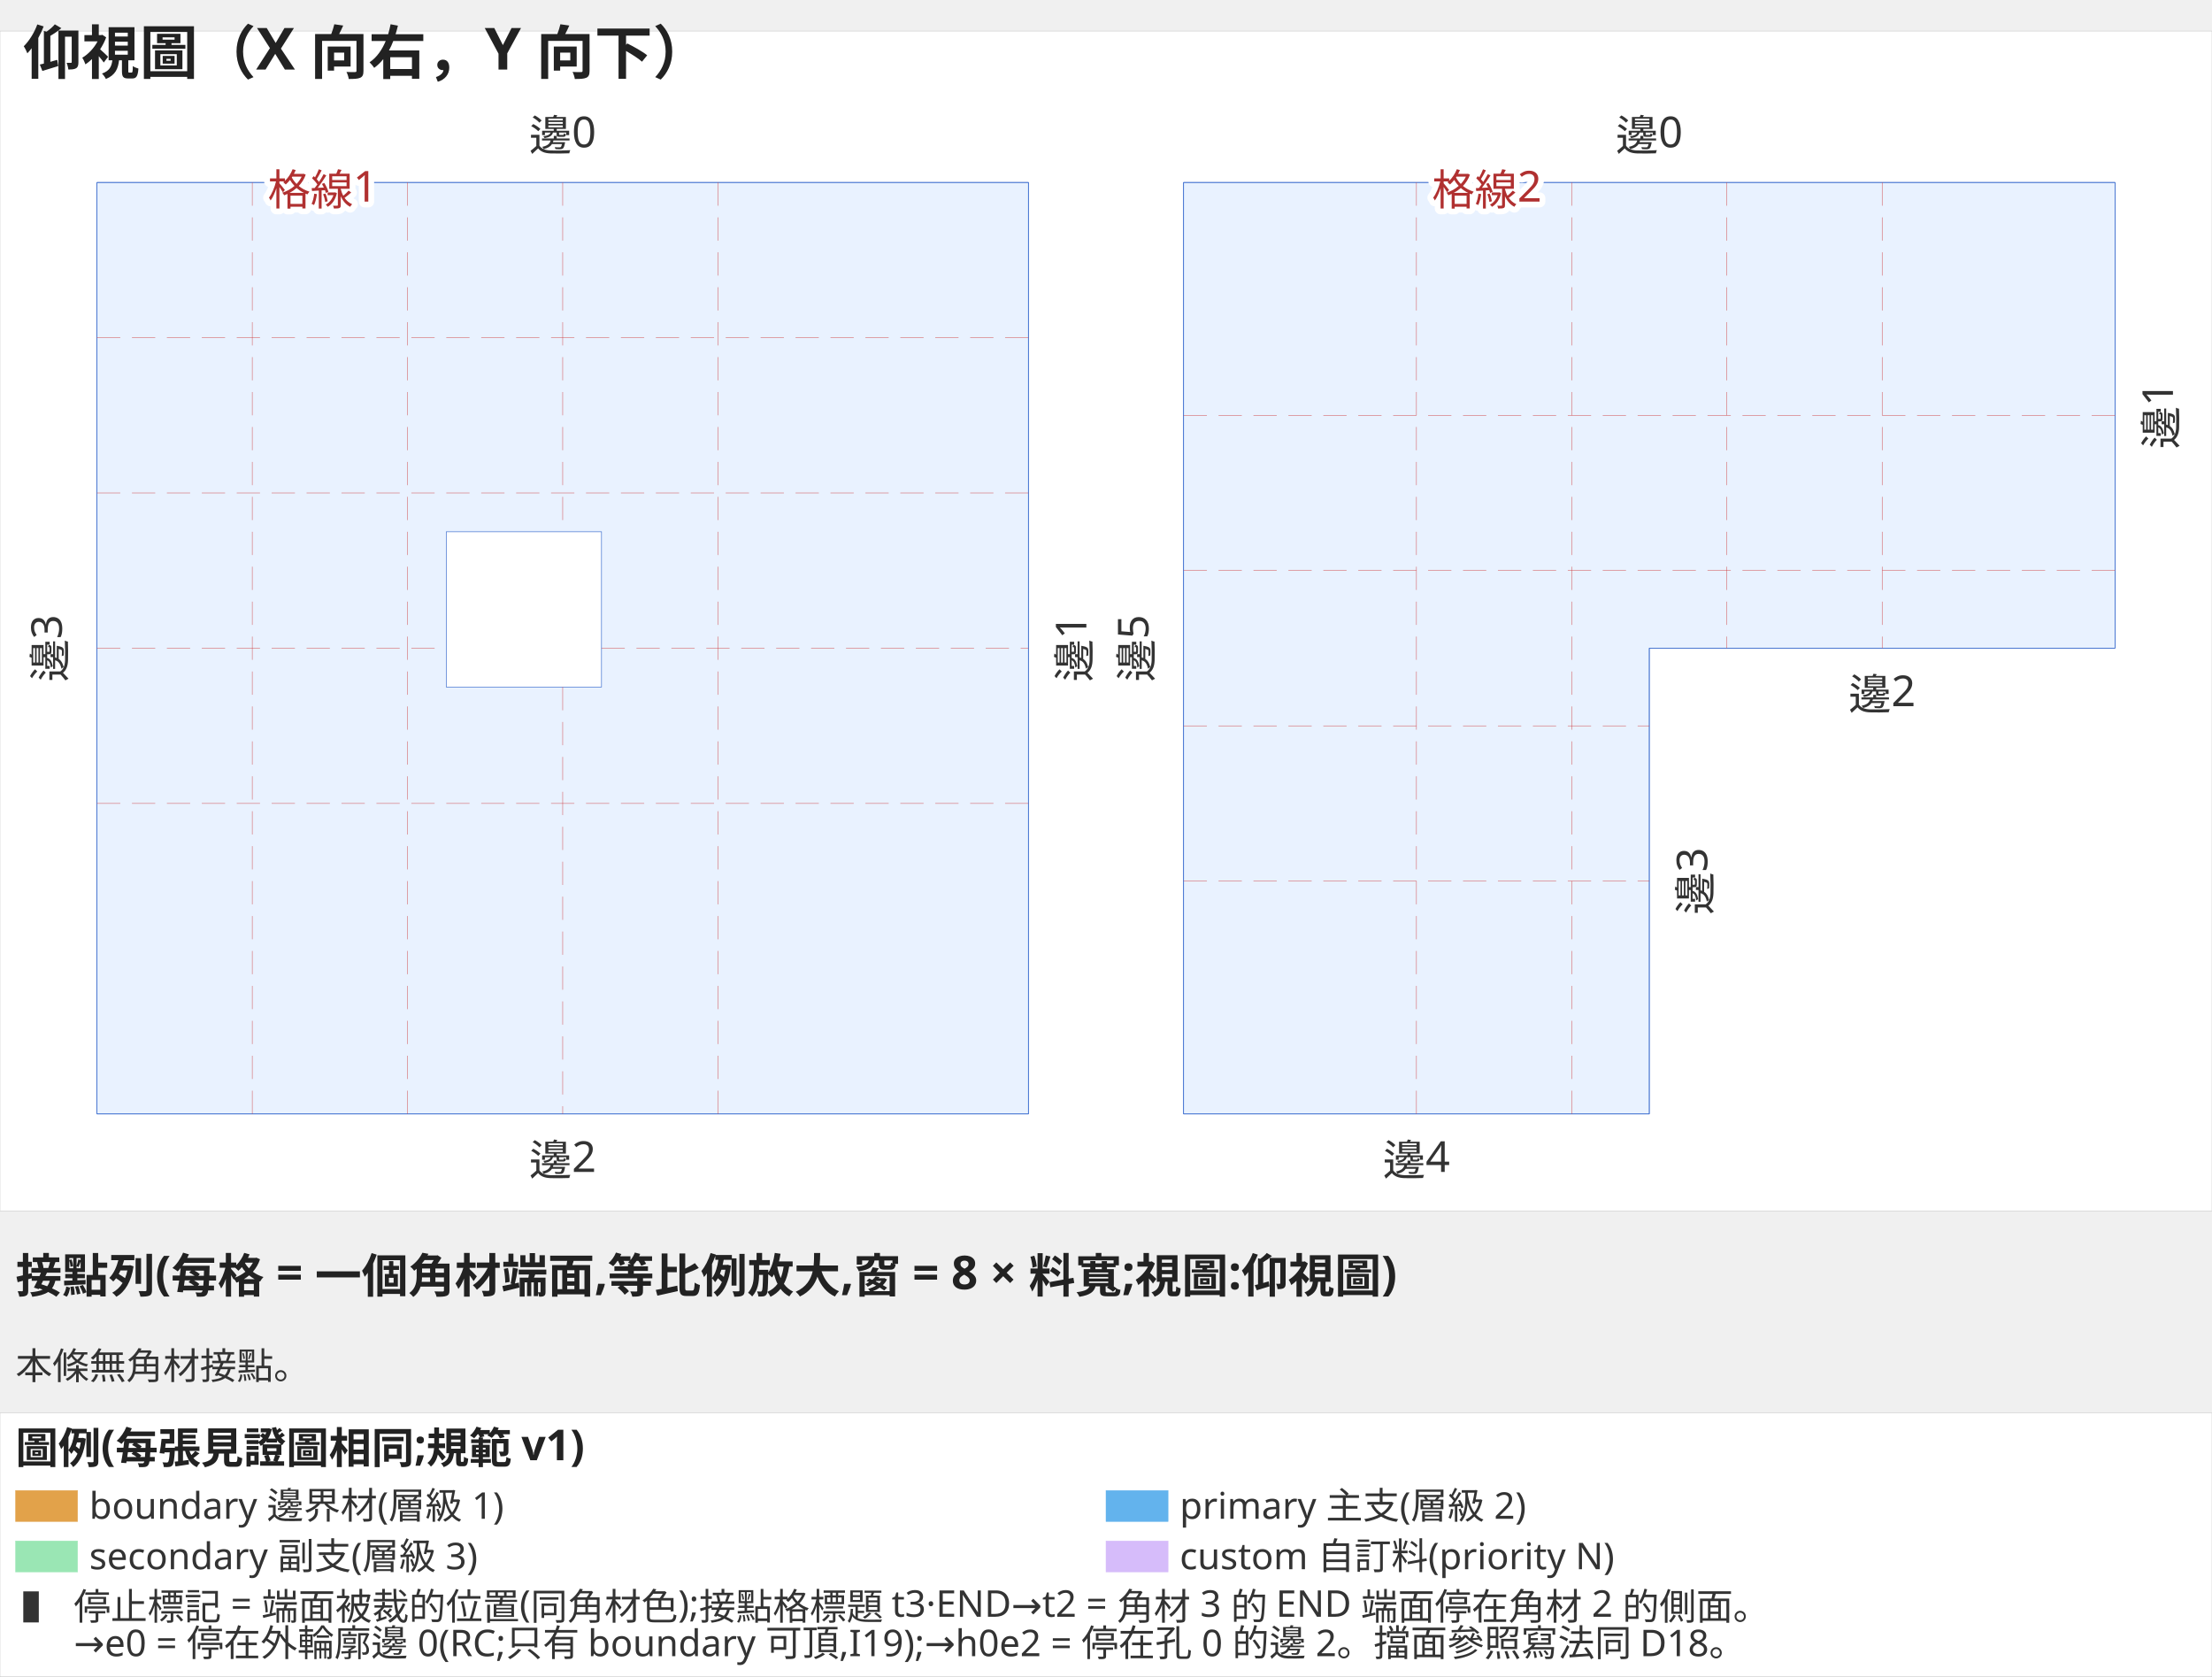
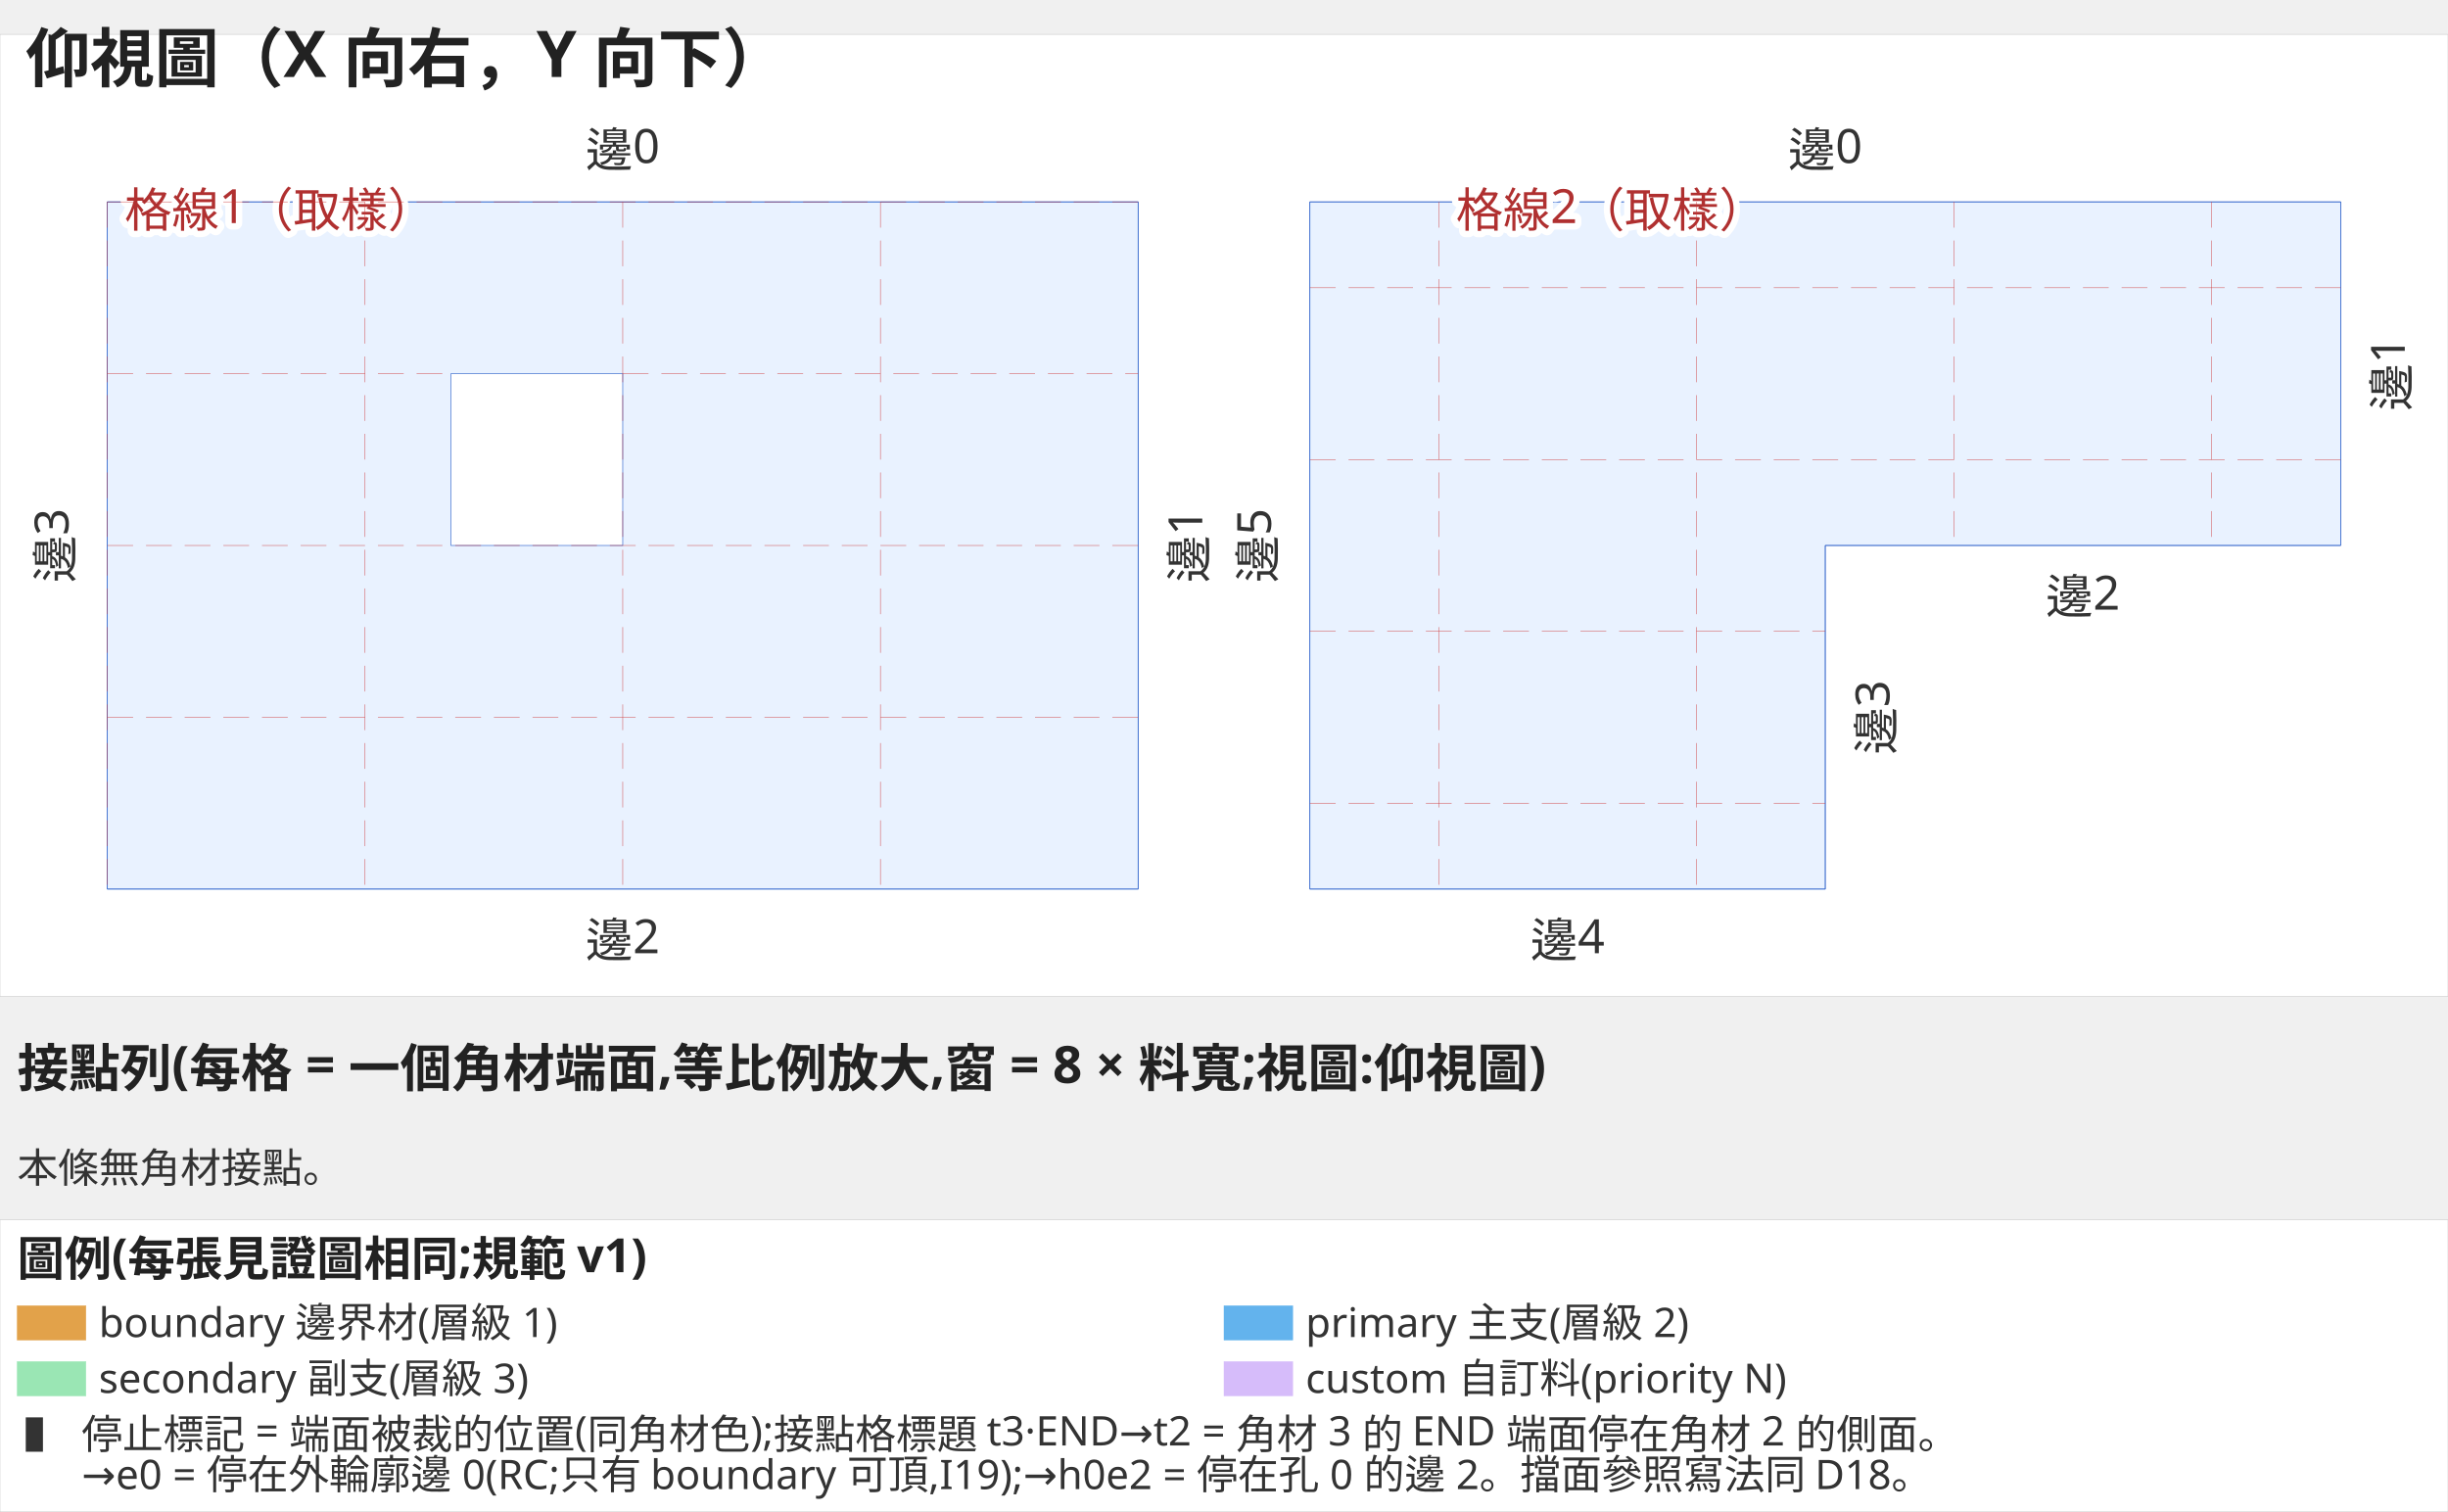
- <svg xmlns="http://www.w3.org/2000/svg" width="100%" viewBox="0 1460 5700 4320" data-full="0 1460 5700 4320">
+ <svg xmlns="http://www.w3.org/2000/svg" width="100%" viewBox="0 1460 5700 3520" data-full="0 1460 5700 3520">
  <style>
  polygon, line, rect { vector-effect: non-scaling-stroke; }
  .frame { fill: #ffffff; stroke: #bbbbbb; stroke-width: 1px; }
  .title { font: bold 150px sans-serif; fill: #222222; }
  .label { font: 110px sans-serif; fill: #333333; text-anchor: middle; dominant-baseline: middle; }
  .guide-label { text-anchor: start; fill: #b03030; }
  .timber-label { fill: #7a4a00; font-weight: bold; }
  .guide-label, .timber-label { paint-order: stroke; stroke: #ffffff; stroke-width: 30px; stroke-linejoin: round; }
  .surface { fill: #dbe9ff; fill-opacity: 0.6; stroke: #3366cc; stroke-width: 1.5px; }
  .hole { fill: #ffffff; stroke: #3366cc; stroke-width: 1.5px; }
  .edge { stroke: #3366cc; stroke-width: 1.5px; }
  .edge-free { stroke: #e08020; stroke-width: 1.5px; stroke-dasharray: 30 15; }
  .guide { stroke: #cc3333; stroke-width: 1px; stroke-dasharray: 60 30; }
  .timber-face { fill: #ffd27f; fill-opacity: 0.5; stroke: #a06000; stroke-width: 1.5px; }
  .timber-face-near { fill-opacity: 0.85; }
</style>
  <style id="witness">.role-boundary{fill:#e2a24a;stroke:#e2a24a}.role-primary{fill:#63b3ed;stroke:#63b3ed}.role-secondary{fill:#9ae6b4;stroke:#9ae6b4}.role-custom{fill:#d6bcfa;stroke:#d6bcfa}.stop{stroke:none}.stop-label{font:bold 110px sans-serif;dominant-baseline:middle;paint-order:stroke;stroke:#ffffff;stroke-width:30px;stroke-linejoin:round}.tile-frame{fill:#ffffff;stroke:#888888;stroke-width:1px}.tile-title{font:bold 72px sans-serif;fill:#222222}.tile line.edge,.tile line.guide,.tile line.edge-free{stroke-width:2px}.legend-title{font:bold 110px sans-serif;fill:#222222}.legend-text{font:95px sans-serif;fill:#333333;dominant-baseline:middle}.legend-box{fill:#ffffff;stroke:#bbbbbb;stroke-width:1px}.section-title{font:bold 120px sans-serif;fill:#222222}</style>
-   <g transform="translate(250,1930)" data-view="bottom">
-     <rect class="frame" x="-250" y="-390" width="5700" height="3040" />
-     <text x="-190" y="-280" class="title">仰視圖（X 向右，Y 向下）</text>
-     <polygon points="0,0 2400,0 2400,2400 0,2400" class="surface" />
-     <polygon points="900,900 1300,900 1300,1300 900,1300" class="hole" />
-     <line x1="0" y1="0" x2="2400" y2="0" class="edge" />
-     <text x="1200" y="-120" class="label">邊0</text>
-     <line x1="2400" y1="0" x2="2400" y2="2400" class="edge" />
-     <text x="2520" y="1200" class="label" transform="rotate(-90 2520 1200)">邊1</text>
-     <line x1="2400" y1="2400" x2="0" y2="2400" class="edge" />
-     <text x="1200" y="2520" class="label">邊2</text>
-     <line x1="0" y1="2400" x2="0" y2="0" class="edge" />
-     <text x="-120" y="1200" class="label" transform="rotate(-90 -120 1200)">邊3</text>
-     <line x1="400" y1="0" x2="400" y2="2400" class="guide" />
-     <text x="440" y="20" class="label guide-label">格線1</text>
-     <line x1="800" y1="0" x2="800" y2="2400" class="guide" />
-     <line x1="1200" y1="0" x2="1200" y2="900" class="guide" />
-     <line x1="1200" y1="1300" x2="1200" y2="2400" class="guide" />
-     <line x1="1600" y1="0" x2="1600" y2="2400" class="guide" />
-     <line x1="0" y1="400" x2="2400" y2="400" class="guide" />
-     <line x1="0" y1="800" x2="2400" y2="800" class="guide" />
-     <line x1="0" y1="1200" x2="900" y2="1200" class="guide" />
-     <line x1="1300" y1="1200" x2="2400" y2="1200" class="guide" />
-     <line x1="0" y1="1600" x2="2400" y2="1600" class="guide" />
-     <polygon points="2800,0 5200,0 5200,1200 4000,1200 4000,2400 2800,2400" class="surface" />
-     <line x1="2800" y1="0" x2="5200" y2="0" class="edge" />
-     <text x="4000" y="-120" class="label">邊0</text>
-     <line x1="5200" y1="0" x2="5200" y2="1200" class="edge" />
-     <text x="5320" y="600" class="label" transform="rotate(-90 5320 600)">邊1</text>
-     <line x1="5200" y1="1200" x2="4000" y2="1200" class="edge" />
-     <text x="4600" y="1320" class="label">邊2</text>
-     <line x1="4000" y1="1200" x2="4000" y2="2400" class="edge" />
-     <text x="4120" y="1800" class="label" transform="rotate(-90 4120 1800)">邊3</text>
-     <line x1="4000" y1="2400" x2="2800" y2="2400" class="edge" />
-     <text x="3400" y="2520" class="label">邊4</text>
-     <line x1="2800" y1="2400" x2="2800" y2="0" class="edge" />
-     <text x="2680" y="1200" class="label" transform="rotate(-90 2680 1200)">邊5</text>
-     <line x1="3400" y1="0" x2="3400" y2="2400" class="guide" />
-     <text x="3440" y="20" class="label guide-label">格線2</text>
-     <line x1="3800" y1="0" x2="3800" y2="2400" class="guide" />
-     <line x1="4200" y1="0" x2="4200" y2="1200" class="guide" />
-     <line x1="4600" y1="0" x2="4600" y2="1200" class="guide" />
-     <line x1="2800" y1="600" x2="5200" y2="600" class="guide" />
-     <line x1="2800" y1="1000" x2="5200" y2="1000" class="guide" />
-     <line x1="2800" y1="1400" x2="4000" y2="1400" class="guide" />
-     <line x1="2800" y1="1800" x2="4000" y2="1800" class="guide" />
+   <g transform="translate(150,1730)" data-view="bottom">
+     <rect class="frame" x="-150" y="-190" width="5700" height="2240" />
+     <text x="-90" y="-80" class="title">仰視圖（X 向右，Y 向下）</text>
+     <polygon points="100,200 2500,200 2500,1800 100,1800" class="surface" />
+     <polygon points="900,600 1300,600 1300,1000 900,1000" class="hole" />
+     <line x1="100" y1="200" x2="2500" y2="200" class="edge" />
+     <text x="1300" y="80" class="label">邊0</text>
+     <line x1="2500" y1="200" x2="2500" y2="1800" class="edge" />
+     <text x="2620" y="1000" class="label" transform="rotate(-90 2620 1000)">邊1</text>
+     <line x1="2500" y1="1800" x2="100" y2="1800" class="edge" />
+     <text x="1300" y="1920" class="label">邊2</text>
+     <line x1="100" y1="1800" x2="100" y2="200" class="edge" />
+     <text x="-20" y="1000" class="label" transform="rotate(-90 -20 1000)">邊3</text>
+     <line x1="100" y1="200" x2="100" y2="1800" class="guide" />
+     <text x="140" y="220" class="label guide-label">格線1（取樣）</text>
+     <line x1="700" y1="200" x2="700" y2="1800" class="guide" />
+     <line x1="1300" y1="200" x2="1300" y2="1800" class="guide" />
+     <line x1="1900" y1="200" x2="1900" y2="1800" class="guide" />
+     <line x1="100" y1="200" x2="2500" y2="200" class="guide" />
+     <line x1="100" y1="600" x2="900" y2="600" class="guide" />
+     <line x1="1300" y1="600" x2="2500" y2="600" class="guide" />
+     <line x1="100" y1="1000" x2="2500" y2="1000" class="guide" />
+     <line x1="100" y1="1400" x2="2500" y2="1400" class="guide" />
+     <polygon points="2900,200 5300,200 5300,1000 4100,1000 4100,1800 2900,1800" class="surface" />
+     <line x1="2900" y1="200" x2="5300" y2="200" class="edge" />
+     <text x="4100" y="80" class="label">邊0</text>
+     <line x1="5300" y1="200" x2="5300" y2="1000" class="edge" />
+     <text x="5420" y="600" class="label" transform="rotate(-90 5420 600)">邊1</text>
+     <line x1="5300" y1="1000" x2="4100" y2="1000" class="edge" />
+     <text x="4700" y="1120" class="label">邊2</text>
+     <line x1="4100" y1="1000" x2="4100" y2="1800" class="edge" />
+     <text x="4220" y="1400" class="label" transform="rotate(-90 4220 1400)">邊3</text>
+     <line x1="4100" y1="1800" x2="2900" y2="1800" class="edge" />
+     <text x="3500" y="1920" class="label">邊4</text>
+     <line x1="2900" y1="1800" x2="2900" y2="200" class="edge" />
+     <text x="2780" y="1000" class="label" transform="rotate(-90 2780 1000)">邊5</text>
+     <line x1="3200" y1="200" x2="3200" y2="1800" class="guide" />
+     <text x="3240" y="220" class="label guide-label">格線2（取樣）</text>
+     <line x1="3800" y1="200" x2="3800" y2="1800" class="guide" />
+     <line x1="4400" y1="200" x2="4400" y2="1000" class="guide" />
+     <line x1="5000" y1="200" x2="5000" y2="1000" class="guide" />
+     <line x1="2900" y1="400" x2="5300" y2="400" class="guide" />
+     <line x1="2900" y1="800" x2="5300" y2="800" class="guide" />
+     <line x1="2900" y1="1200" x2="4100" y2="1200" class="guide" />
+     <line x1="2900" y1="1600" x2="4100" y2="1600" class="guide" />
  </g>
-   <text x="40" y="4790" class="section-title">接點列(每格 = 一個角材端面,等比例放大,窗 = 8 × 料寬;視圖:仰視圖)</text>
-   <text x="40" y="4980" class="legend-text">本條無角材接點。</text>
-   <rect x="0" y="5100" width="5700" height="680" class="legend-box" />
-   <text x="40" y="5230" class="legend-title">圖例(每張見證圖相同;規範 v1)</text>
-   <rect x="40" y="5300" width="160" height="80" class="role-boundary" />
-   <text x="230" y="5340" class="legend-text">boundary 邊界材(層級 1)</text>
-   <rect x="2850" y="5300" width="160" height="80" class="role-primary" />
-   <text x="3040" y="5340" class="legend-text">primary 主支(層級 2)</text>
-   <rect x="40" y="5430" width="160" height="80" class="role-secondary" />
-   <text x="230" y="5470" class="legend-text">secondary 副支(層級 3)</text>
-   <rect x="2850" y="5430" width="160" height="80" class="role-custom" />
-   <text x="3040" y="5470" class="legend-text">custom 自訂料(priority N)</text>
-   <rect x="60" y="5560" width="40" height="80" class="stop" fill="#333333" />
-   <text x="190" y="5600" class="legend-text">停止標記 = 端面被裁的位置(同角材色);接點格標題 t3·END→t2 = 角材 3 的 END 端面停在角材 2 的側面。</text>
-   <text x="190" y="5700" class="legend-text">→e0 = 停在外輪廓邊 0(RC;只有 boundary 可頂,I19);→h0e2 = 停在孔 0 的邊 2。擋面參照寫法同 D18。</text>
+   <text x="40" y="3990" class="section-title">接點列(每格 = 一個角材端面,等比例放大,窗 = 8 × 料寬;視圖:仰視圖)</text>
+   <text x="40" y="4180" class="legend-text">本條無角材接點。</text>
+   <rect x="0" y="4300" width="5700" height="680" class="legend-box" />
+   <text x="40" y="4430" class="legend-title">圖例(每張見證圖相同;規範 v1)</text>
+   <rect x="40" y="4500" width="160" height="80" class="role-boundary" />
+   <text x="230" y="4540" class="legend-text">boundary 邊界材(層級 1)</text>
+   <rect x="2850" y="4500" width="160" height="80" class="role-primary" />
+   <text x="3040" y="4540" class="legend-text">primary 主支(層級 2)</text>
+   <rect x="40" y="4630" width="160" height="80" class="role-secondary" />
+   <text x="230" y="4670" class="legend-text">secondary 副支(層級 3)</text>
+   <rect x="2850" y="4630" width="160" height="80" class="role-custom" />
+   <text x="3040" y="4670" class="legend-text">custom 自訂料(priority N)</text>
+   <rect x="60" y="4760" width="40" height="80" class="stop" fill="#333333" />
+   <text x="190" y="4800" class="legend-text">停止標記 = 端面被裁的位置(同角材色);接點格標題 t3·END→t2 = 角材 3 的 END 端面停在角材 2 的側面。</text>
+   <text x="190" y="4900" class="legend-text">→e0 = 停在外輪廓邊 0(RC;只有 boundary 可頂,I19);→h0e2 = 停在孔 0 的邊 2。擋面參照寫法同 D18。</text>
</svg>
